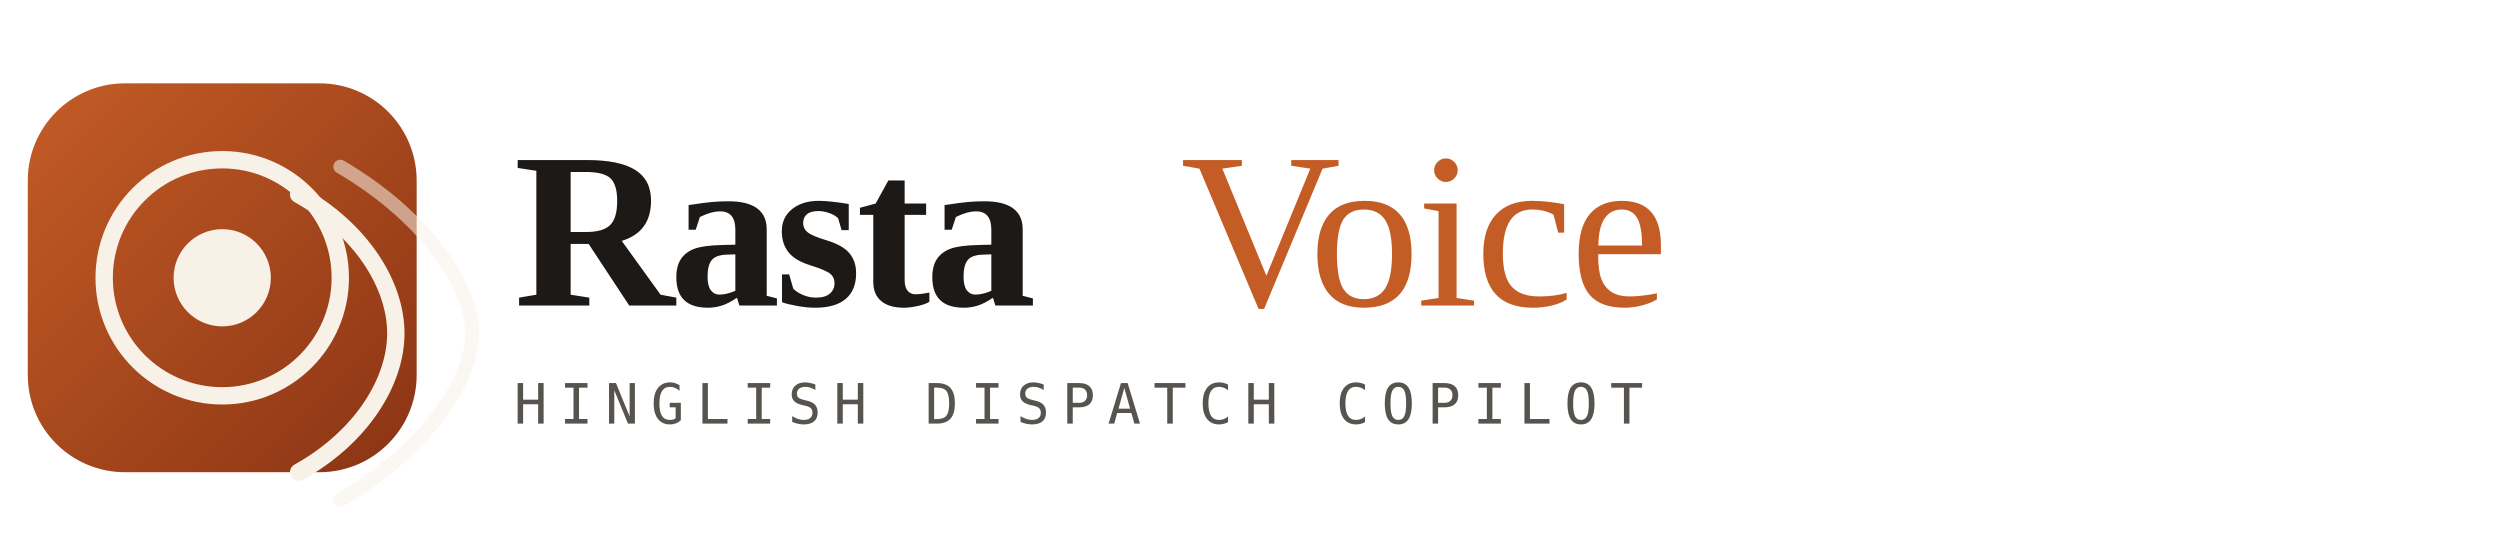
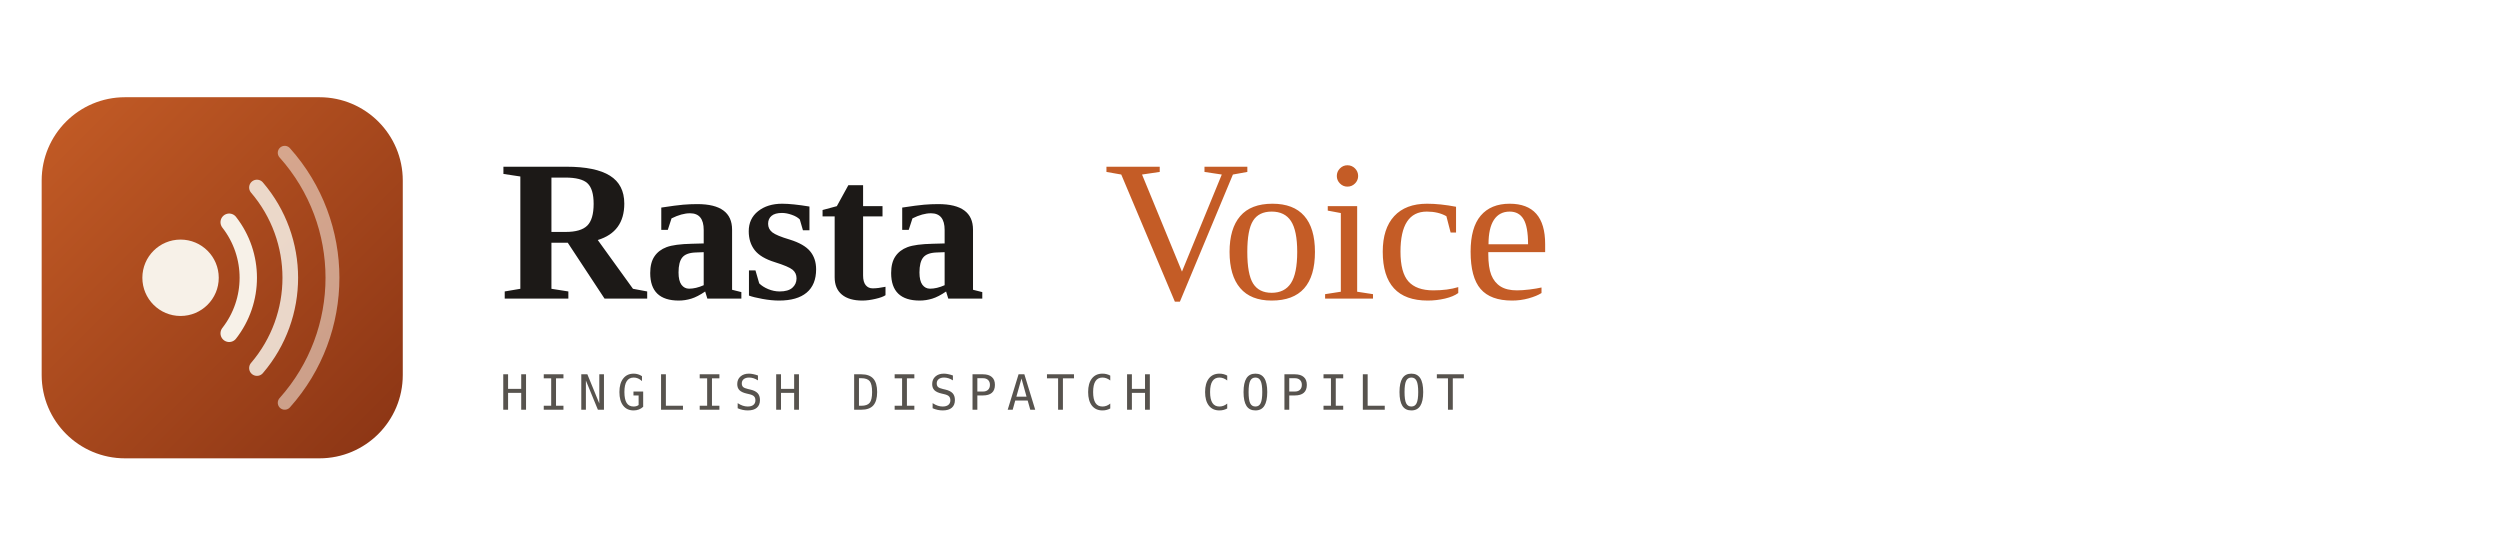
<svg xmlns="http://www.w3.org/2000/svg" viewBox="0 0 720 160" role="img" aria-labelledby="rasta-logo-title rasta-logo-desc">
  <defs>
    <linearGradient id="mark-fill" x1="0" y1="0" x2="1" y2="1">
      <stop offset="0%" stop-color="#c45c26" />
      <stop offset="100%" stop-color="#8a3414" />
    </linearGradient>
+     <clipPath id="mark-clip">
+       <rect x="12" y="28" width="104" height="104" rx="24" />
+     </clipPath>
  </defs>
-   <rect x="8" y="24" width="112" height="112" rx="28" fill="url(#mark-fill)" />
-   <circle cx="64" cy="80" r="34" fill="none" stroke="#f7f1e8" stroke-width="5" />
-   <circle cx="64" cy="80" r="14" fill="#f7f1e8" />
-   <path d="M86 56c18 10 28 26 28 40s-10 30-28 40" fill="none" stroke="#f7f1e8" stroke-width="5" stroke-linecap="round" />
-   <path d="M98 48c24 14 38 34 38 48s-14 34-38 48" fill="none" stroke="#f7f1e8" stroke-width="4" stroke-linecap="round" opacity="0.55" />
-   <text x="148" y="88" font-family="Georgia, 'Times New Roman', serif" font-size="64" font-weight="700" fill="#1c1917" letter-spacing="-1.5">Rasta</text>
-   <text x="340" y="88" font-family="Georgia, 'Times New Roman', serif" font-size="64" font-weight="400" fill="#c45c26" letter-spacing="-1">Voice</text>
-   <text x="148" y="122" font-family="ui-monospace, SFMono-Regular, Menlo, monospace" font-size="16" font-weight="500" fill="#57534e" letter-spacing="0.22em">HINGLISH DISPATCH COPILOT</text>
+   <rect x="12" y="28" width="104" height="104" rx="24" fill="url(#mark-fill)" />
+   <g clip-path="url(#mark-clip)" fill="none" stroke="#f7f1e8" stroke-linecap="round">
+     <circle cx="52" cy="80" r="11" fill="#f7f1e8" stroke="none" />
+     <path d="M66 64a26 26 0 0 1 0 32" stroke-width="5" />
+     <path d="M74 54a40 40 0 0 1 0 52" stroke-width="4.5" opacity="0.85" />
+     <path d="M82 44a54 54 0 0 1 0 72" stroke-width="4" opacity="0.55" />
+   </g>
+   <text x="144" y="86" font-family="Georgia, 'Times New Roman', serif" font-size="58" font-weight="700" fill="#1c1917" letter-spacing="-0.5">Rasta</text>
+   <text x="318" y="86" font-family="Georgia, 'Times New Roman', serif" font-size="58" font-weight="400" fill="#c45c26" letter-spacing="-0.5">Voice</text>
+   <text x="144" y="118" font-family="ui-monospace, SFMono-Regular, Menlo, monospace" font-size="14" font-weight="500" fill="#57534e" letter-spacing="0.2em">HINGLISH DISPATCH COPILOT</text>
</svg>
